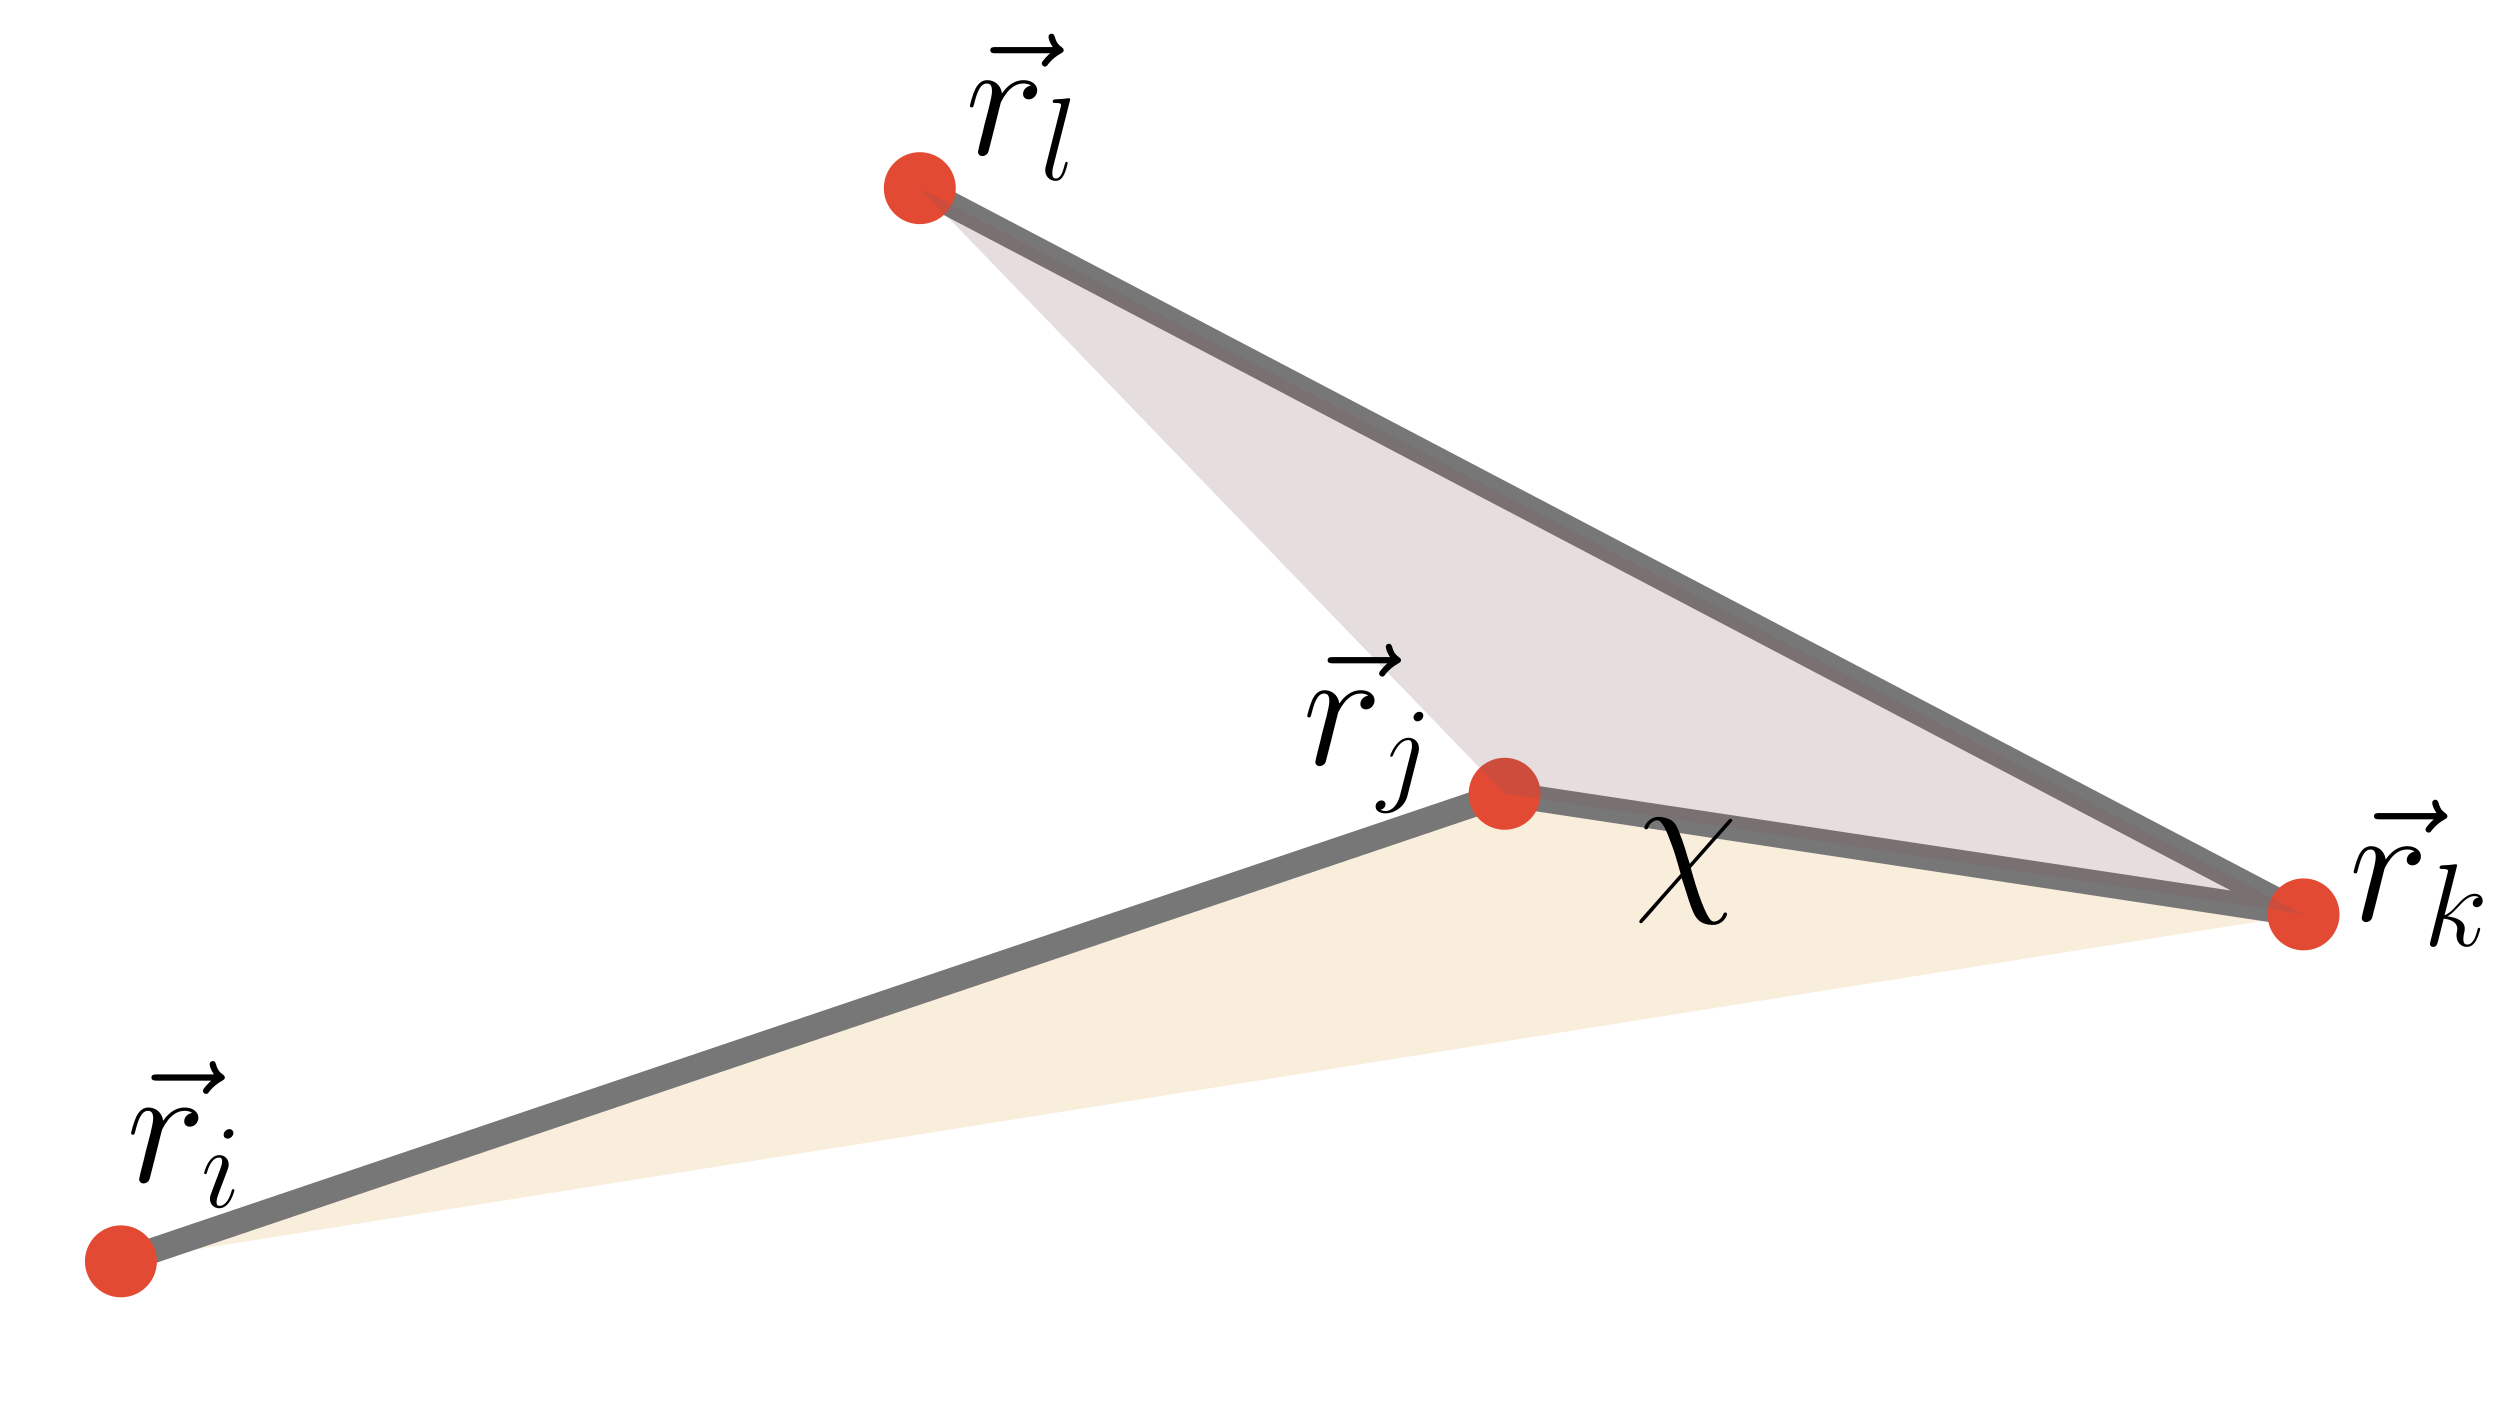
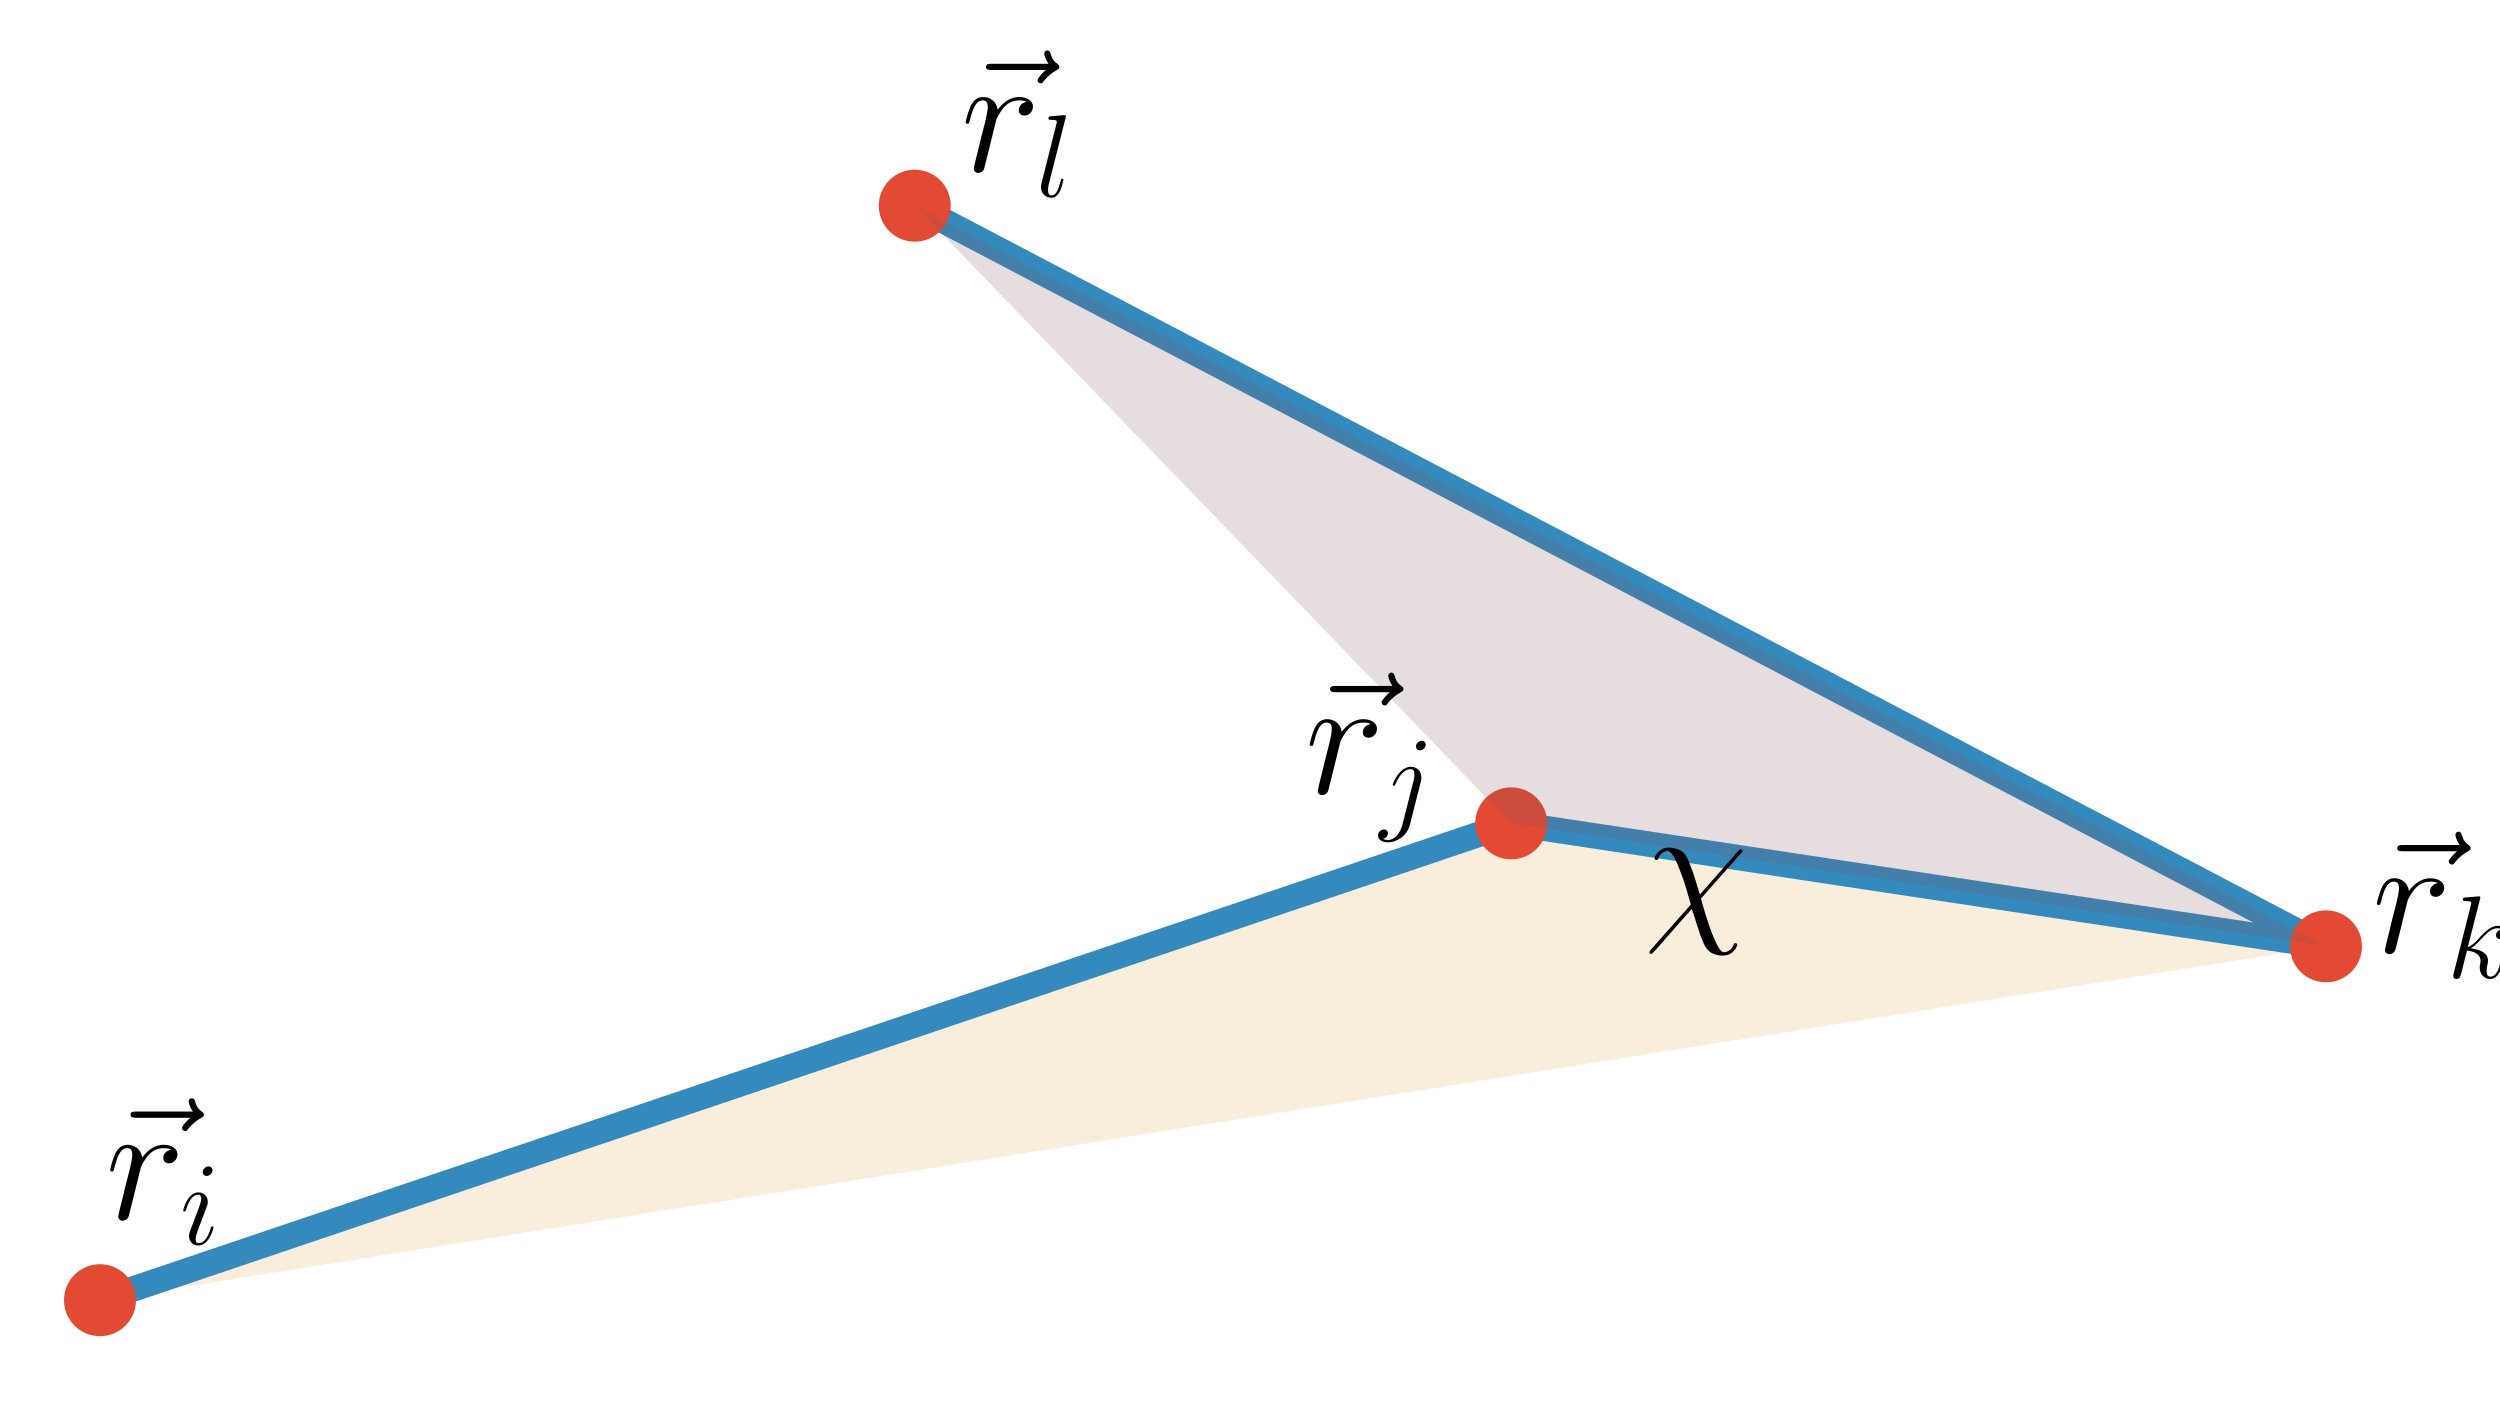
<svg xmlns="http://www.w3.org/2000/svg" xmlns:xlink="http://www.w3.org/1999/xlink" width="295.2pt" height="165.6pt" viewBox="0 0 295.2 165.6" version="1.1">
  <defs>
    <style type="text/css">*{stroke-linejoin: round; stroke-linecap: butt}</style>
  </defs>
  <g id="figure_1">
    <g id="patch_1">
      <path d="M 0 165.6  L 295.2 165.6  L 295.2 0  L 0 0  z " style="fill: #ffffff" />
    </g>
    <g id="patch_2">
-       <path d="M -29.372 253.98  L 306.572 253.98  L 306.572 -81.965  L -29.372 -81.965  z " style="fill: #ffffff" />
+       <path d="M -32.71 260.654  L 309.91 260.654  L 309.91 -81.965  L -32.71 -81.965  z " style="fill: #ffffff" />
    </g>
    <g id="axes_1">
      <g id="Poly3DCollection_1">
-         <path d="M 14.278 148.939  L 272.002 107.971  L 177.668 93.73  z " clip-path="url(#pa118e5fa8a)" style="fill: #e1ad54; fill-opacity: 0.2" />
+         <path d="M 11.808 153.527  L 274.652 111.744  L 178.444 97.221  z " clip-path="url(#p8627962322)" style="fill: #e1ad54; fill-opacity: 0.2" />
      </g>
      <g id="line2d_1">
-         <path d="M 14.278 148.939  L 177.668 93.73  L 272.002 107.971  L 108.611 22.218  " clip-path="url(#pa118e5fa8a)" style="fill: none; stroke: #777777; stroke-width: 3; stroke-linecap: square" />
+         <path d="M 11.808 153.527  L 178.444 97.221  L 274.652 111.744  L 108.016 24.288  " clip-path="url(#p8627962322)" style="fill: none; stroke: #348abd; stroke-width: 3; stroke-linecap: square" />
      </g>
      <g id="line2d_2">
        <defs>
-           <path id="md92e34ac33" d="M 0 3.75  C 0.995 3.75 1.948 3.355 2.652 2.652  C 3.355 1.948 3.75 0.995 3.75 0  C 3.75 -0.995 3.355 -1.948 2.652 -2.652  C 1.948 -3.355 0.995 -3.75 0 -3.75  C -0.995 -3.75 -1.948 -3.355 -2.652 -2.652  C -3.355 -1.948 -3.75 -0.995 -3.75 0  C -3.75 0.995 -3.355 1.948 -2.652 2.652  C -1.948 3.355 -0.995 3.75 0 3.75  z " style="stroke: #e24a33" />
+           <path id="mdb7f1a86de" d="M 0 3.75  C 0.995 3.75 1.948 3.355 2.652 2.652  C 3.355 1.948 3.75 0.995 3.75 0  C 3.75 -0.995 3.355 -1.948 2.652 -2.652  C 1.948 -3.355 0.995 -3.75 0 -3.75  C -0.995 -3.75 -1.948 -3.355 -2.652 -2.652  C -3.355 -1.948 -3.75 -0.995 -3.75 0  C -3.75 0.995 -3.355 1.948 -2.652 2.652  C -1.948 3.355 -0.995 3.75 0 3.75  z " style="stroke: #e24a33" />
        </defs>
-         <g clip-path="url(#pa118e5fa8a)">
-           <use xlink:href="#md92e34ac33" x="14.278" y="148.939" style="fill: #e24a33; stroke: #e24a33" />
+         <g clip-path="url(#p8627962322)">
+           <use xlink:href="#mdb7f1a86de" x="11.808" y="153.527" style="fill: #e24a33; stroke: #e24a33" />
        </g>
      </g>
      <g id="line2d_3">
-         <g clip-path="url(#pa118e5fa8a)">
-           <use xlink:href="#md92e34ac33" x="177.668" y="93.73" style="fill: #e24a33; stroke: #e24a33" />
+         <g clip-path="url(#p8627962322)">
+           <use xlink:href="#mdb7f1a86de" x="178.444" y="97.221" style="fill: #e24a33; stroke: #e24a33" />
        </g>
      </g>
      <g id="line2d_4">
-         <g clip-path="url(#pa118e5fa8a)">
-           <use xlink:href="#md92e34ac33" x="272.002" y="107.971" style="fill: #e24a33; stroke: #e24a33" />
+         <g clip-path="url(#p8627962322)">
+           <use xlink:href="#mdb7f1a86de" x="274.652" y="111.744" style="fill: #e24a33; stroke: #e24a33" />
        </g>
      </g>
      <g id="line2d_5">
-         <g clip-path="url(#pa118e5fa8a)">
-           <use xlink:href="#md92e34ac33" x="108.611" y="22.218" style="fill: #e24a33; stroke: #e24a33" />
+         <g clip-path="url(#p8627962322)">
+           <use xlink:href="#mdb7f1a86de" x="108.016" y="24.288" style="fill: #e24a33; stroke: #e24a33" />
        </g>
      </g>
      <g id="Poly3DCollection_2">
-         <path d="M 108.611 22.218  L 272.002 107.971  L 177.668 93.73  z " clip-path="url(#pa118e5fa8a)" style="fill: #7e595b; fill-opacity: 0.2" />
+         <path d="M 108.016 24.288  L 274.652 111.744  L 178.444 97.221  z " clip-path="url(#p8627962322)" style="fill: #7e595b; fill-opacity: 0.2" />
      </g>
      <g id="text_1">
-         <g transform="translate(14.27798 139.5418)scale(0.2 -0.2)">
+         <g transform="translate(11.80801 143.9426) scale(0.2 -0.2)">
          <defs>
-             <path id="CMMI12-7e" d="M 3424 3835  C 3347 3764 3110 3540 3110 3451  C 3110 3387 3168 3329 3232 3329  C 3290 3329 3315 3368 3360 3432  C 3514 3624 3686 3745 3834 3828  C 3898 3867 3942 3886 3942 3956  C 3942 4014 3891 4046 3853 4078  C 3674 4200 3629 4372 3610 4449  C 3590 4500 3571 4577 3482 4577  C 3443 4577 3366 4552 3366 4456  C 3366 4398 3405 4244 3526 4072  L 1376 4072  C 1267 4072 1158 4072 1158 3950  C 1158 3835 1274 3835 1376 3835  L 3424 3835  z " transform="scale(0.015625)" />
-             <path id="CMMI12-72" d="M 2490 2612  C 2291 2574 2189 2433 2189 2293  C 2189 2139 2310 2088 2400 2088  C 2579 2088 2726 2242 2726 2433  C 2726 2638 2528 2816 2208 2816  C 1952 2816 1658 2701 1389 2312  C 1344 2650 1088 2816 832 2816  C 582 2816 454 2625 378 2484  C 269 2254 173 1871 173 1839  C 173 1814 198 1782 243 1782  C 294 1782 301 1788 339 1935  C 435 2318 557 2689 813 2689  C 966 2689 1011 2580 1011 2395  C 1011 2254 947 2005 902 1807  L 723 1118  C 698 996 627 709 595 594  C 550 428 480 128 480 96  C 480 6 550 -64 646 -64  C 717 -64 838 -19 877 109  C 896 160 1133 1124 1171 1271  C 1203 1411 1242 1546 1274 1686  C 1299 1775 1325 1878 1344 1961  C 1363 2018 1536 2331 1696 2472  C 1773 2542 1939 2689 2202 2689  C 2304 2689 2406 2670 2490 2612  z " transform="scale(0.015625)" />
-             <path id="CMMI12-69" d="M 1811 913  C 1811 945 1786 971 1747 971  C 1690 971 1683 952 1651 843  C 1485 262 1222 64 1011 64  C 934 64 845 83 845 275  C 845 447 922 639 992 830  L 1440 2018  C 1459 2069 1504 2184 1504 2305  C 1504 2574 1312 2816 998 2816  C 410 2816 173 1890 173 1839  C 173 1814 198 1782 243 1782  C 301 1782 307 1807 333 1896  C 486 2428 730 2682 979 2682  C 1037 2682 1146 2682 1146 2478  C 1146 2312 1062 2101 1011 1961  L 563 773  C 525 671 486 568 486 453  C 486 166 685 -64 992 -64  C 1581 -64 1811 869 1811 913  z M 1760 4013  C 1760 4109 1683 4224 1542 4224  C 1395 4224 1229 4083 1229 3917  C 1229 3758 1363 3707 1440 3707  C 1613 3707 1760 3873 1760 4013  z " transform="scale(0.015625)" />
+             <path id="CMMI12-7e" d="M 3424 3840  C 3347 3769 3110 3545 3110 3455  C 3110 3391 3168 3334 3232 3334  C 3290 3334 3315 3372 3360 3436  C 3514 3628 3686 3750 3834 3833  C 3898 3872 3942 3891 3942 3961  C 3942 4019 3891 4051 3853 4083  C 3674 4204 3629 4377 3610 4454  C 3590 4505 3571 4582 3482 4582  C 3443 4582 3366 4556 3366 4460  C 3366 4403 3405 4249 3526 4076  L 1376 4076  C 1267 4076 1158 4076 1158 3955  C 1158 3840 1274 3840 1376 3840  L 3424 3840  z " transform="scale(0.015625)" />
+             <path id="CMMI12-72" d="M 2490 2633  C 2291 2598 2189 2457 2189 2316  C 2189 2163 2310 2111 2400 2111  C 2579 2111 2726 2265 2726 2457  C 2726 2651 2528 2816 2208 2816  C 1952 2816 1658 2700 1389 2335  C 1344 2660 1088 2816 832 2816  C 582 2816 454 2642 378 2508  C 269 2278 173 1892 173 1860  C 173 1834 198 1801 243 1801  C 294 1801 301 1808 339 1957  C 435 2342 557 2687 813 2687  C 966 2687 1011 2604 1011 2419  C 1011 2278 947 2028 902 1827  L 723 1130  C 698 1007 627 716 595 600  C 550 432 480 128 480 96  C 480 6 550 -64 646 -64  C 717 -64 838 -20 877 109  C 896 160 1133 1136 1171 1285  C 1203 1427 1242 1562 1274 1705  C 1299 1795 1325 1898 1344 1982  C 1363 2040 1536 2355 1696 2495  C 1773 2566 1939 2687 2202 2687  C 2304 2687 2406 2674 2490 2633  z " transform="scale(0.015625)" />
+             <path id="CMMI12-69" d="M 1811 913  C 1811 945 1786 970 1747 970  C 1690 970 1683 951 1651 842  C 1485 261 1222 64 1011 64  C 934 64 845 83 845 274  C 845 447 922 638 992 830  L 1440 2017  C 1459 2068 1504 2183 1504 2305  C 1504 2573 1312 2816 998 2816  C 410 2816 173 1890 173 1838  C 173 1813 198 1781 243 1781  C 301 1781 307 1807 333 1896  C 486 2432 730 2687 979 2687  C 1037 2687 1146 2681 1146 2477  C 1146 2311 1062 2100 1011 1960  L 563 772  C 525 670 486 568 486 453  C 486 166 685 -64 992 -64  C 1581 -64 1811 868 1811 913  z M 1760 4012  C 1760 4108 1683 4224 1542 4224  C 1395 4224 1229 4083 1229 3916  C 1229 3756 1363 3705 1440 3705  C 1613 3705 1760 3871 1760 4012  z " transform="scale(0.015625)" />
          </defs>
          <use xlink:href="#CMMI12-7e" transform="scale(0.996264)" />
-           <use xlink:href="#CMMI12-72" transform="translate(3.294926 0)scale(0.996264)" />
-           <use xlink:href="#CMMI12-69" transform="translate(47.25582 -14.94392)scale(0.697382)" />
+           <use xlink:href="#CMMI12-72" transform="translate(3.294926 0) scale(0.996264)" />
+           <use xlink:href="#CMMI12-69" transform="translate(47.25582 -14.94392) scale(0.697382)" />
        </g>
      </g>
      <g id="text_2">
-         <g transform="translate(153.1597 90.2649)scale(0.2 -0.2)">
+         <g transform="translate(153.4489 93.68668) scale(0.2 -0.2)">
          <defs>
-             <path id="CMMI12-6a" d="M 2240 2028  C 2266 2131 2266 2219 2266 2245  C 2266 2613 1990 2816 1702 2816  C 1056 2816 710 1889 710 1845  C 710 1813 736 1788 774 1788  C 826 1788 832 1813 864 1876  C 1120 2492 1440 2689 1683 2689  C 1818 2689 1888 2618 1888 2397  C 1888 2245 1869 2181 1843 2067  L 1235 -327  C 1114 -796 813 -1152 461 -1152  C 435 -1152 301 -1152 179 -1088  C 333 -1056 454 -936 454 -784  C 454 -682 378 -580 237 -580  C 70 -580 -83 -720 -83 -911  C -83 -1171 198 -1280 461 -1280  C 902 -1280 1485 -956 1645 -320  L 2240 2028  z M 2502 4013  C 2502 4173 2368 4224 2291 4224  C 2118 4224 1971 4058 1971 3917  C 1971 3822 2048 3707 2189 3707  C 2336 3707 2502 3847 2502 4013  z " transform="scale(0.015625)" />
+             <path id="CMMI12-6a" d="M 2240 2027  C 2266 2129 2266 2218 2266 2243  C 2266 2611 1990 2816 1702 2816  C 1056 2816 710 1888 710 1843  C 710 1811 736 1786 774 1786  C 826 1786 832 1811 864 1875  C 1120 2491 1440 2687 1683 2687  C 1818 2687 1888 2617 1888 2395  C 1888 2243 1869 2180 1843 2065  L 1235 -327  C 1114 -797 813 -1152 461 -1152  C 435 -1152 301 -1152 179 -1089  C 333 -1057 454 -937 454 -784  C 454 -683 378 -581 237 -581  C 70 -581 -83 -721 -83 -911  C -83 -1172 198 -1280 461 -1280  C 902 -1280 1485 -956 1645 -321  L 2240 2027  z M 2502 4012  C 2502 4172 2368 4224 2291 4224  C 2118 4224 1971 4057 1971 3916  C 1971 3820 2048 3705 2189 3705  C 2336 3705 2502 3846 2502 4012  z " transform="scale(0.015625)" />
          </defs>
          <use xlink:href="#CMMI12-7e" transform="scale(0.996264)" />
-           <use xlink:href="#CMMI12-72" transform="translate(3.294926 0)scale(0.996264)" />
-           <use xlink:href="#CMMI12-6a" transform="translate(47.25582 -14.94392)scale(0.697382)" />
+           <use xlink:href="#CMMI12-72" transform="translate(3.294926 0) scale(0.996264)" />
+           <use xlink:href="#CMMI12-6a" transform="translate(47.25582 -14.94392) scale(0.697382)" />
        </g>
      </g>
      <g id="text_3">
-         <g transform="translate(276.7183 108.6828)scale(0.2 -0.2)">
+         <g transform="translate(279.4623 112.4705) scale(0.2 -0.2)">
          <defs>
-             <path id="CMMI12-6b" d="M 1798 4257  C 1805 4283 1818 4321 1818 4352  C 1818 4416 1754 4416 1741 4416  C 1734 4416 1504 4393 1389 4377  C 1280 4377 1184 4358 1069 4358  C 915 4345 870 4339 870 4224  C 870 4160 934 4160 998 4160  C 1325 4160 1325 4103 1325 4040  C 1325 4015 1325 4002 1293 3888  L 378 248  C 352 152 352 140 352 101  C 352 -38 461 -64 525 -64  C 704 -64 742 77 794 275  L 1094 1469  C 1555 1418 1830 1226 1830 920  C 1830 881 1830 856 1811 760  C 1786 664 1786 588 1786 556  C 1786 185 2029 -64 2355 -64  C 2650 -64 2803 204 2854 294  C 2989 530 3072 888 3072 913  C 3072 945 3046 971 3008 971  C 2950 971 2944 945 2918 843  C 2829 511 2694 64 2368 64  C 2240 64 2157 128 2157 370  C 2157 492 2182 632 2208 728  C 2234 843 2234 849 2234 926  C 2234 1303 1894 1514 1306 1590  C 1536 1731 1766 1980 1856 2076  C 2221 2484 2470 2689 2765 2689  C 2912 2689 2950 2650 2995 2612  C 2758 2586 2669 2420 2669 2293  C 2669 2139 2790 2088 2880 2088  C 3053 2088 3206 2235 3206 2440  C 3206 2625 3059 2816 2771 2816  C 2419 2816 2131 2567 1677 2056  C 1613 1980 1376 1737 1139 1648  L 1798 4257  z " transform="scale(0.015625)" />
+             <path id="CMMI12-6b" d="M 1798 4255  C 1805 4281 1818 4319 1818 4351  C 1818 4416 1754 4416 1741 4416  C 1734 4416 1504 4396 1389 4383  C 1280 4377 1184 4364 1069 4358  C 915 4345 870 4339 870 4223  C 870 4159 934 4159 998 4159  C 1325 4159 1325 4103 1325 4040  C 1325 4014 1325 4002 1293 3888  L 378 250  C 352 153 352 141 352 102  C 352 -39 461 -64 525 -64  C 704 -64 742 76 794 275  L 1094 1476  C 1555 1425 1830 1232 1830 924  C 1830 885 1830 860 1811 763  C 1786 667 1786 590 1786 558  C 1786 185 2029 -64 2355 -64  C 2650 -64 2803 205 2854 295  C 2989 532 3072 892 3072 917  C 3072 949 3046 975 3008 975  C 2950 975 2944 949 2918 847  C 2829 513 2694 64 2368 64  C 2240 64 2157 128 2157 372  C 2157 494 2182 635 2208 731  C 2234 847 2234 853 2234 930  C 2234 1309 1894 1521 1306 1598  C 1536 1739 1766 1989 1856 2086  C 2221 2495 2470 2687 2765 2687  C 2912 2687 2950 2655 2995 2624  C 2758 2598 2669 2431 2669 2303  C 2669 2150 2790 2099 2880 2099  C 3053 2099 3206 2246 3206 2451  C 3206 2634 3059 2816 2771 2816  C 2419 2816 2131 2579 1677 2067  C 1613 1989 1376 1746 1139 1656  L 1798 4255  z " transform="scale(0.015625)" />
          </defs>
          <use xlink:href="#CMMI12-7e" transform="scale(0.996264)" />
-           <use xlink:href="#CMMI12-72" transform="translate(3.294926 0)scale(0.996264)" />
-           <use xlink:href="#CMMI12-6b" transform="translate(47.25582 -14.94392)scale(0.697382)" />
+           <use xlink:href="#CMMI12-72" transform="translate(3.294926 0) scale(0.996264)" />
+           <use xlink:href="#CMMI12-6b" transform="translate(47.25582 -14.94392) scale(0.697382)" />
        </g>
      </g>
      <g id="text_4">
-         <g transform="translate(113.328 18.23133)scale(0.2 -0.2)">
+         <g transform="translate(112.826 20.22198) scale(0.2 -0.2)">
          <defs>
-             <path id="CMMI12-6c" d="M 1626 4257  C 1632 4282 1645 4320 1645 4352  C 1645 4416 1581 4416 1568 4416  C 1562 4416 1331 4393 1216 4377  C 1107 4377 1011 4358 896 4358  C 742 4345 698 4339 698 4224  C 698 4160 762 4160 826 4160  C 1152 4160 1152 4102 1152 4039  C 1152 4014 1152 4001 1120 3887  L 326 731  C 307 661 294 610 294 509  C 294 191 531 -64 858 -64  C 1069 -64 1210 76 1312 274  C 1421 483 1510 884 1510 909  C 1510 941 1485 967 1446 967  C 1389 967 1382 935 1357 840  C 1242 401 1126 64 870 64  C 678 64 678 267 678 357  C 678 382 678 515 723 694  L 1626 4257  z " transform="scale(0.015625)" />
+             <path id="CMMI12-6c" d="M 1626 4255  C 1632 4281 1645 4319 1645 4351  C 1645 4416 1581 4416 1568 4416  C 1562 4416 1331 4396 1216 4383  C 1107 4377 1011 4364 896 4358  C 742 4345 698 4339 698 4223  C 698 4159 762 4159 826 4159  C 1152 4159 1152 4102 1152 4039  C 1152 4013 1152 4001 1120 3886  L 326 731  C 307 661 294 610 294 509  C 294 191 531 -64 858 -64  C 1069 -64 1210 76 1312 273  C 1421 483 1510 884 1510 909  C 1510 941 1485 967 1446 967  C 1389 967 1382 935 1357 839  C 1242 401 1126 64 870 64  C 678 64 678 267 678 356  C 678 382 678 515 723 693  L 1626 4255  z " transform="scale(0.015625)" />
          </defs>
          <use xlink:href="#CMMI12-7e" transform="scale(0.996264)" />
-           <use xlink:href="#CMMI12-72" transform="translate(3.294926 0)scale(0.996264)" />
-           <use xlink:href="#CMMI12-6c" transform="translate(47.25582 -14.94392)scale(0.697382)" />
+           <use xlink:href="#CMMI12-72" transform="translate(3.294926 0) scale(0.996264)" />
+           <use xlink:href="#CMMI12-6c" transform="translate(47.25582 -14.94392) scale(0.697382)" />
        </g>
      </g>
      <g id="text_5">
-         <g transform="translate(192.9513 105.2294)scale(0.2 -0.2)">
+         <g transform="translate(194.1525 108.8495) scale(0.2 -0.2)">
          <defs>
-             <path id="CMMI12-1f" d="M 2112 1039  C 1939 1566 1978 1515 1818 1959  C 1619 2505 1568 2550 1478 2639  C 1363 2740 1146 2816 922 2816  C 563 2816 390 2486 390 2403  C 390 2365 422 2346 461 2346  C 512 2346 525 2378 531 2403  C 627 2651 826 2689 883 2689  C 1069 2689 1248 2232 1363 1928  C 1517 1540 1594 1273 1766 657  L 256 -1049  C 198 -1119 198 -1144 198 -1151  C 198 -1202 230 -1215 256 -1215  C 282 -1215 301 -1202 320 -1183  C 499 -1004 896 -533 1062 -342  L 1805 499  C 2118 -479 2118 -492 2214 -727  C 2317 -968 2451 -1280 2995 -1280  C 3360 -1280 3526 -955 3526 -866  C 3526 -822 3488 -809 3456 -809  C 3405 -809 3398 -835 3379 -886  C 3309 -1063 3142 -1152 3040 -1152  C 2957 -1152 2854 -1152 2573 -447  C 2406 -21 2259 486 2150 880  L 3667 2594  C 3718 2652 3725 2658 3725 2683  C 3725 2727 3693 2746 3661 2746  C 3642 2746 3622 2746 3558 2677  L 2112 1039  z " transform="scale(0.015625)" />
+             <path id="CMMI12-1f" d="M 2112 1035  C 1939 1562 1978 1511 1818 1956  C 1619 2503 1568 2547 1478 2636  C 1363 2739 1146 2816 922 2816  C 563 2816 390 2484 390 2401  C 390 2363 422 2344 461 2344  C 512 2344 525 2376 531 2401  C 627 2649 826 2687 883 2687  C 1069 2687 1248 2230 1363 1925  C 1517 1537 1594 1270 1766 653  L 256 -1050  C 198 -1120 198 -1146 198 -1152  C 198 -1204 230 -1216 256 -1216  C 282 -1216 301 -1204 320 -1184  C 499 -1006 896 -535 1062 -345  L 1805 494  C 2118 -479 2118 -491 2214 -727  C 2317 -968 2451 -1280 2995 -1280  C 3360 -1280 3526 -955 3526 -866  C 3526 -822 3488 -809 3456 -809  C 3405 -809 3398 -835 3379 -886  C 3309 -1064 3142 -1152 3040 -1152  C 2957 -1152 2854 -1152 2573 -447  C 2406 -21 2259 487 2150 882  L 3667 2598  C 3718 2655 3725 2662 3725 2687  C 3725 2732 3693 2752 3661 2752  C 3642 2752 3622 2752 3558 2681  L 2112 1035  z " transform="scale(0.015625)" />
          </defs>
          <use xlink:href="#CMMI12-1f" transform="scale(0.996264)" />
        </g>
      </g>
    </g>
  </g>
  <defs>
-     <clipPath id="pa118e5fa8a">
-       <rect x="-29.372" y="-81.965" width="335.945" height="335.945" />
+     <clipPath id="p8627962322">
+       <rect x="-32.71" y="-81.965" width="342.619" height="342.619" />
    </clipPath>
  </defs>
</svg>
